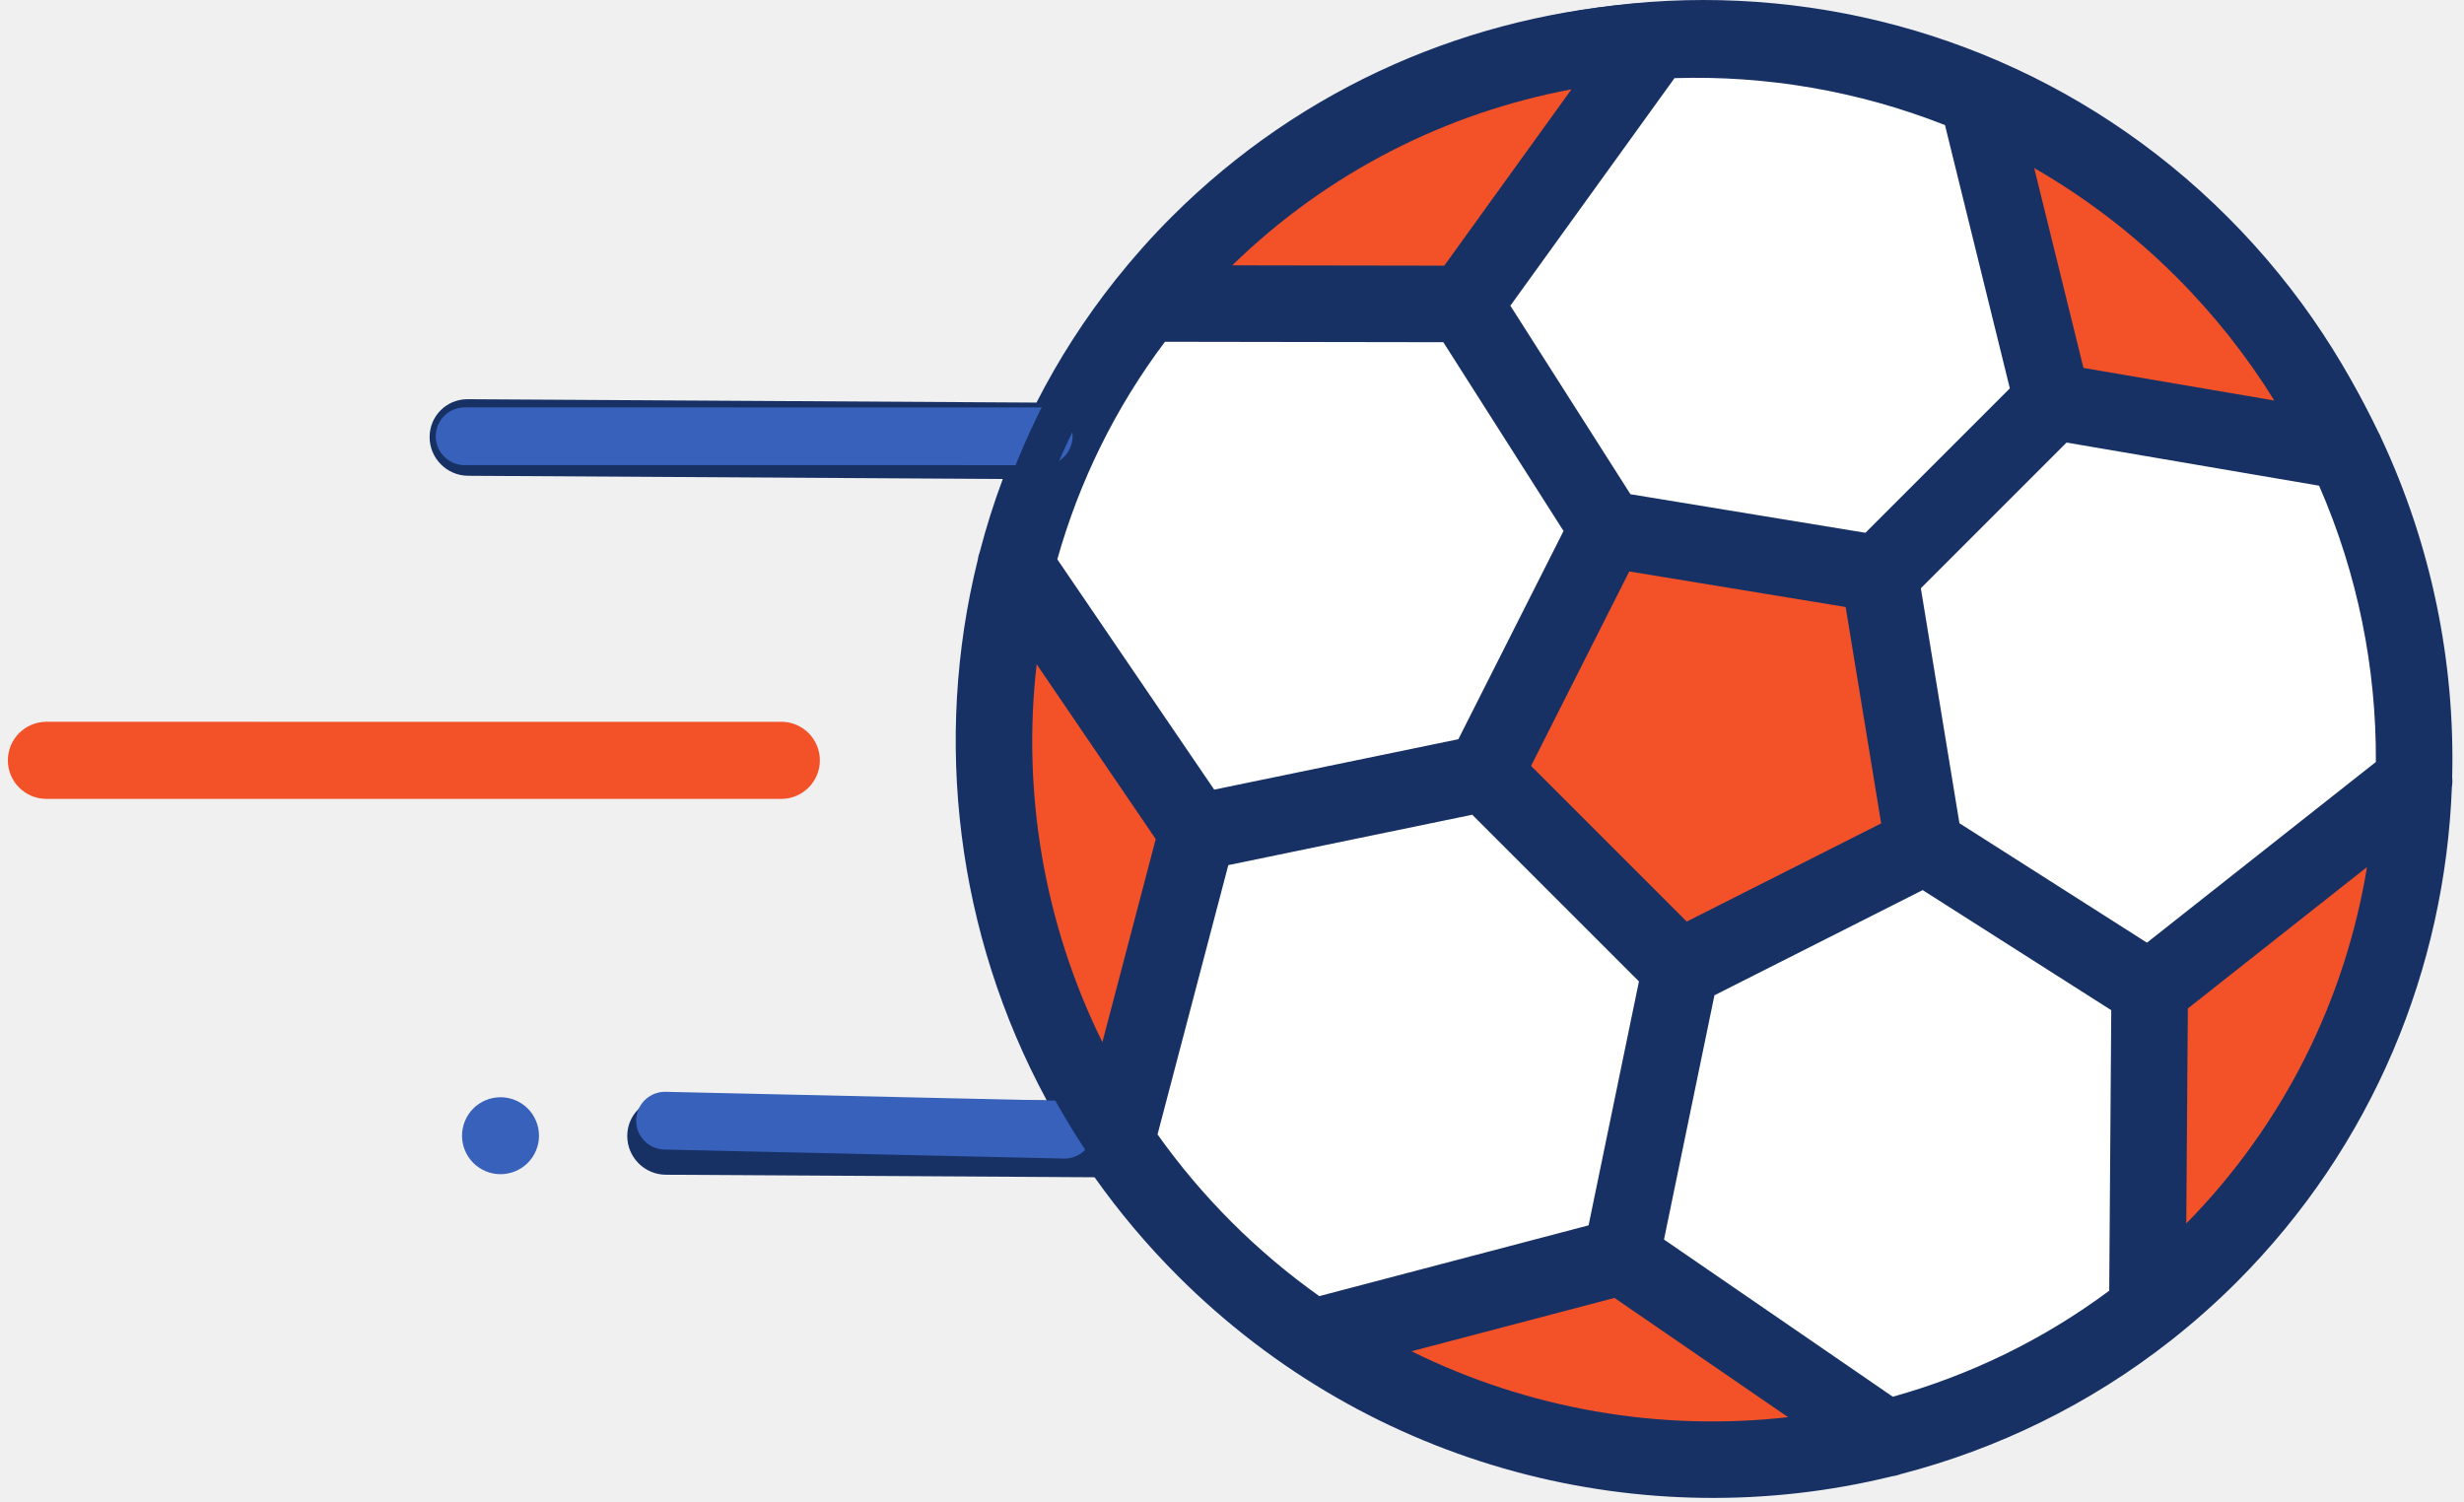
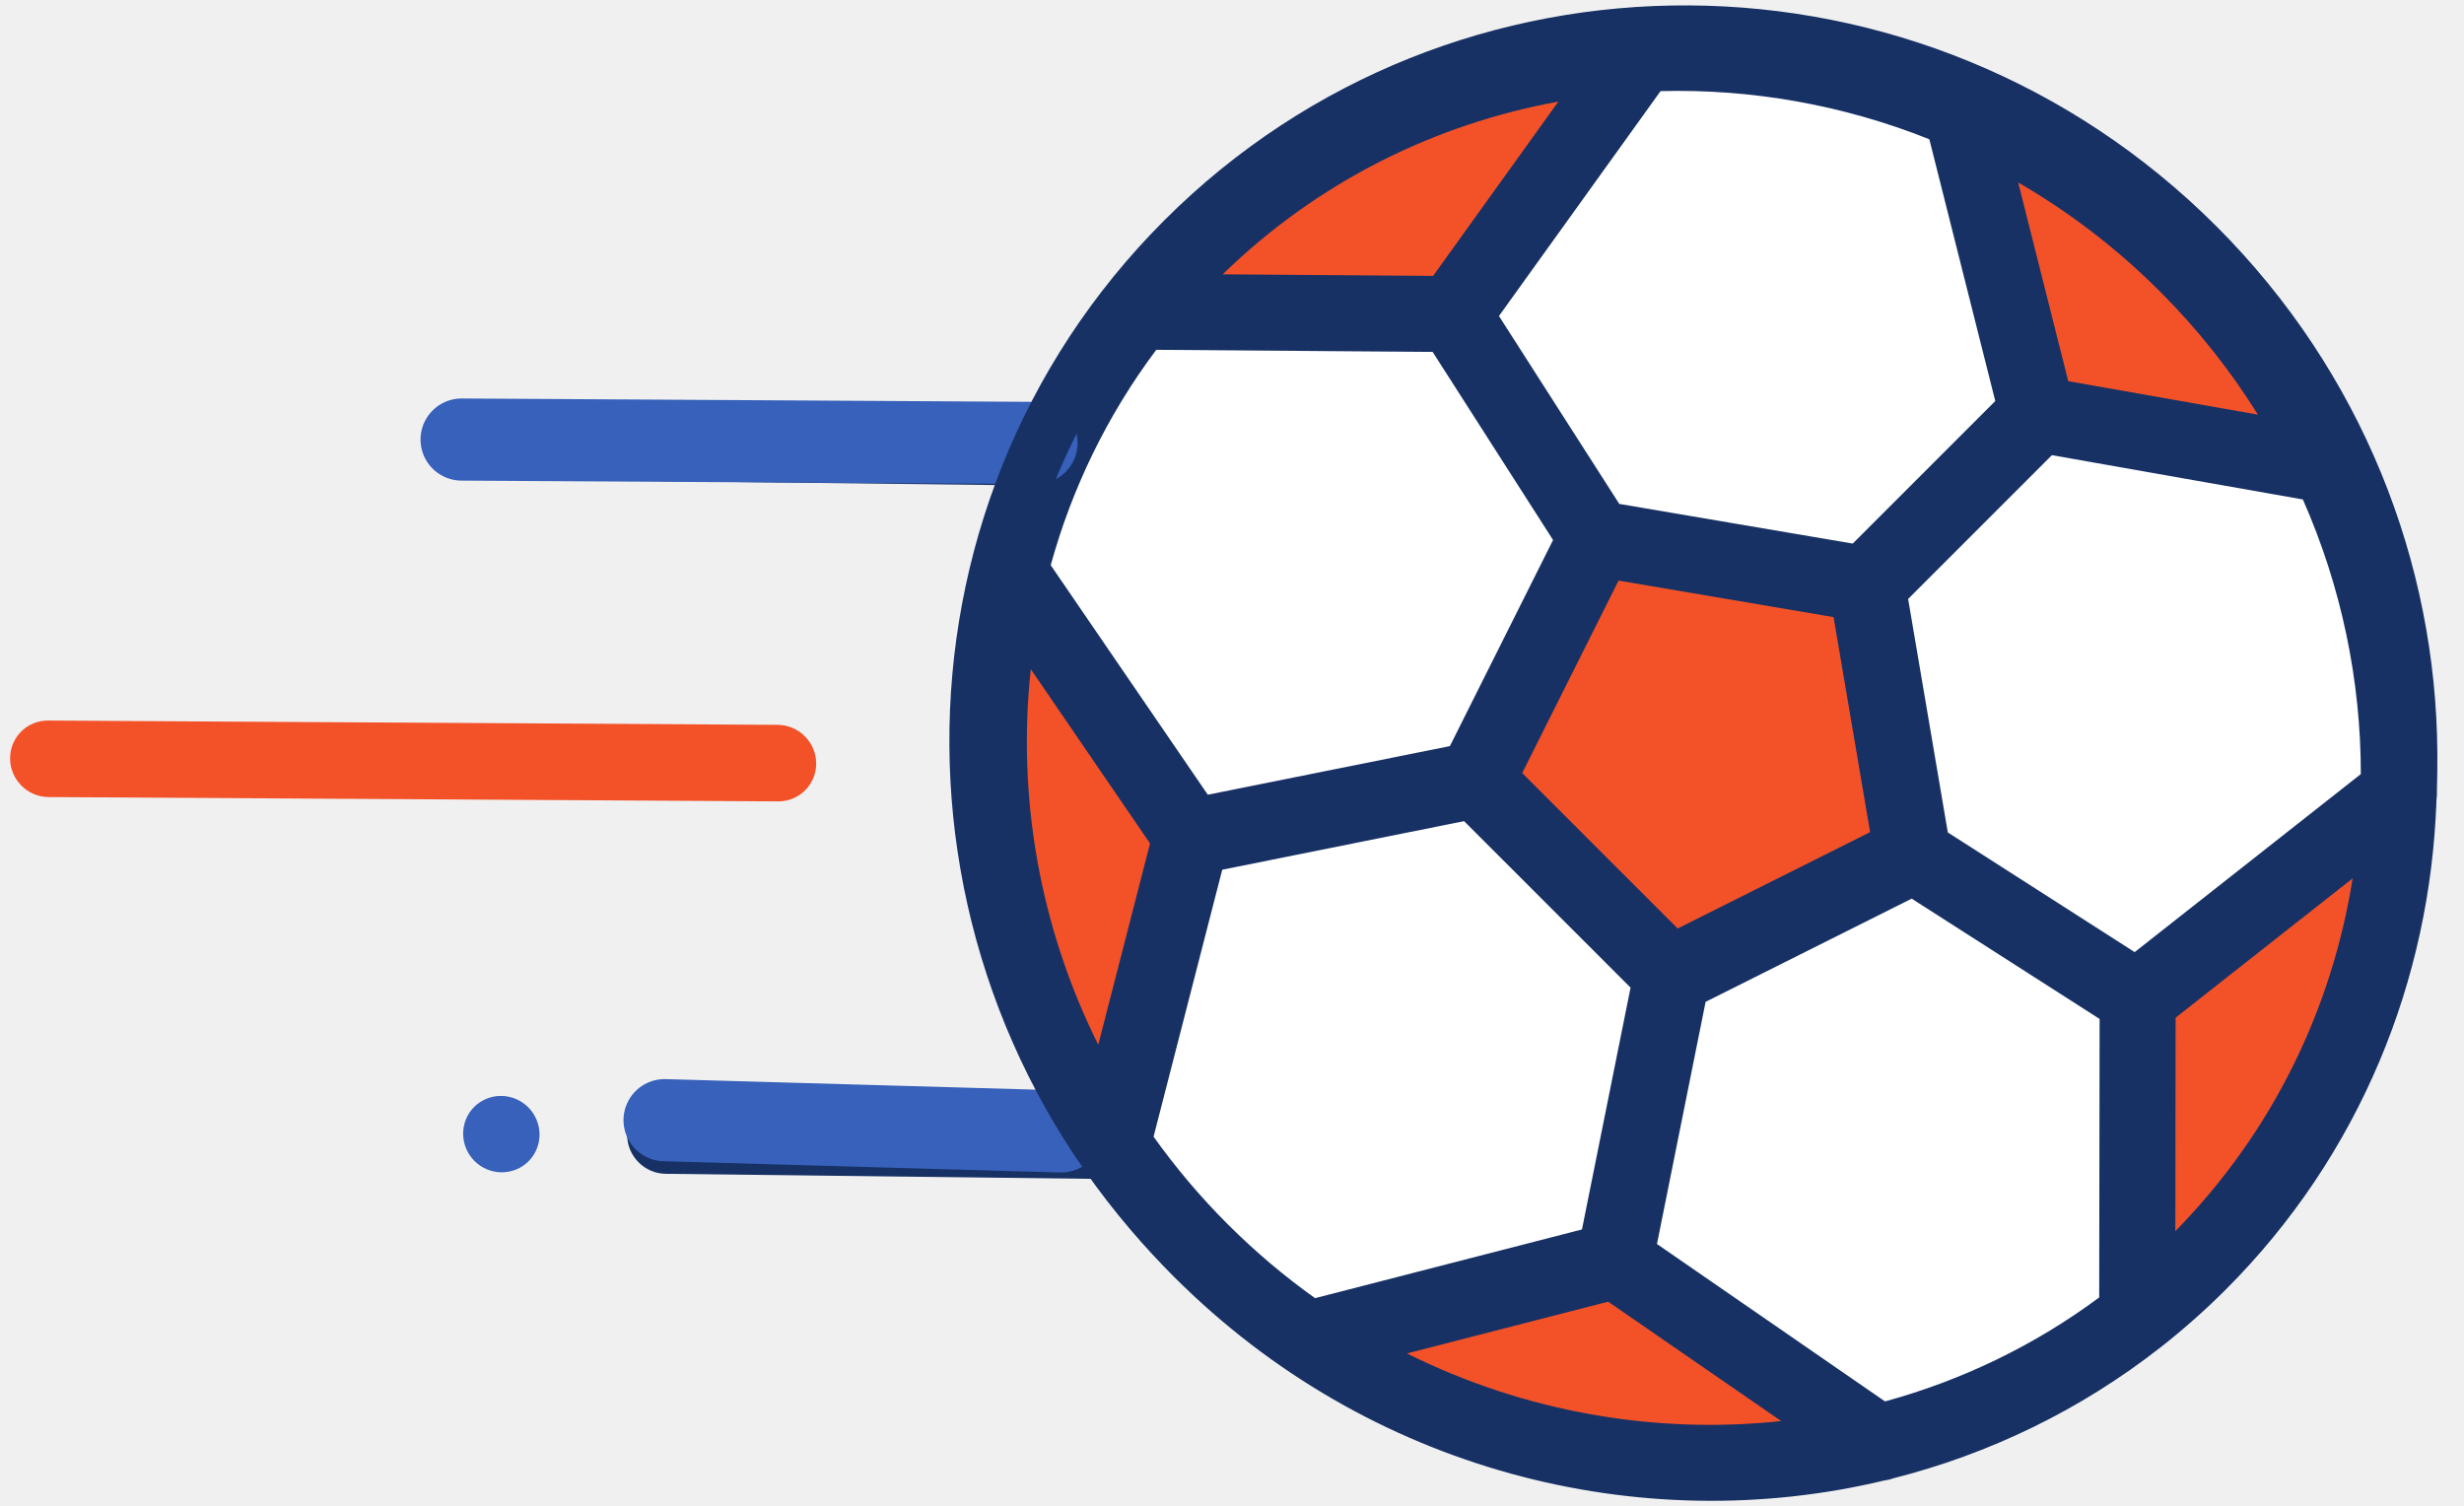
- <svg xmlns="http://www.w3.org/2000/svg" width="128" height="78" viewBox="0 0 128 78">
-   <g fill="none" fill-rule="evenodd" transform="rotate(45 75.735 69.746)">
-     <g fill-rule="nonzero">
-       <path fill="#F35229" d="M74 36.91c0 20.383-16.525 36.908-36.91 36.908C16.708 73.818.183 57.293.183 36.91S16.707 0 37.09 0 74 16.525 74 36.91z" transform="translate(25.667 2.333)" />
-       <path fill="#FFF" d="M23.236 2.689L37.054 11.144 37.054 23.948 25.518 32.33 12.054 29.308 9.372 12.542z" transform="translate(25.667 2.333)" />
-       <path fill="#FFF" d="M.415 41.049L12.054 29.308 25.518 32.33 29.924 45.893 21.604 58.698 5.234 55.555zM49.628 2.184L37.127 11.144 37.127 23.948 48.665 32.33 62.128 29.308 64.162 11.823z" transform="translate(25.667 2.333)" />
-       <path fill="#FFF" d="M73.746 41.238L62.128 29.308 48.665 32.33 44.258 45.893 52.578 58.698 68.906 55.631z" transform="translate(25.667 2.333)" />
-       <path fill="#FFF" d="M44.259 73.12L52.578 58.698 44.258 45.893 29.924 45.893 21.604 58.698 29.924 73.12z" transform="translate(25.667 2.333)" />
+ <svg xmlns="http://www.w3.org/2000/svg" width="90px" height="55px" viewBox="0 0 90 55" version="1.1">
+   <g id="Page-1" stroke="none" stroke-width="1" fill="none" fill-rule="evenodd">
+     <g id="Hey-Digital_Home_Get-My-Free-Proposal_02" transform="translate(-667, -149)">
+       <g id="Group-3" transform="translate(340, 56)">
+         <g id="Group-5" transform="translate(199, 70)">
+           <g id="soccer-(1)" transform="translate(177.9705, 50.79311) rotate(45) translate(-177.9705, -50.79311) translate(142.0749, 15.29311)">
+             <g id="Group" transform="translate(18.0217, 1.618635)" fill-rule="nonzero">
+               <path d="M51.957,25.61 C51.957,39.755 40.355,51.221 26.043,51.221 C11.73,51.221 0.128,39.755 0.128,25.61 C0.128,11.466 11.73,0 26.043,0 C40.355,0 51.957,11.466 51.957,25.61 Z" id="Path" fill="#F35229" />
+               <polygon id="Path" fill="#FFFFFF" points="16.315 1.866 26.017 7.732 26.017 16.617 17.917 22.433 8.464 20.336 6.58 8.702" />
+               <polygon id="Path" fill="#FFFFFF" points="0.291 28.483 8.464 20.336 17.917 22.433 21.011 31.844 15.168 40.729 3.675 38.548" />
+               <polygon id="Path" fill="#FFFFFF" points="34.845 1.516 26.068 7.732 26.068 16.617 34.169 22.433 43.622 20.336 45.05 8.204" />
+               <polygon id="Path" fill="#FFFFFF" points="51.779 28.614 43.622 20.336 34.169 22.433 31.075 31.844 36.917 40.729 48.381 38.601" />
+               <polygon id="Path" fill="#FFFFFF" points="31.076 50.737 36.917 40.729 31.075 31.844 21.011 31.844 15.168 40.729 21.011 50.737" />
+             </g>
+             <path d="M67.99,40.462 C69.835,37.366 71.063,33.879 71.511,30.162 C71.513,30.15 71.514,30.139 71.516,30.127 C71.637,29.103 71.702,28.062 71.702,27.007 C71.702,20.039 68.967,13.683 64.491,8.908 C64.42,8.811 64.336,8.722 64.24,8.645 C61.333,5.625 57.72,3.26 53.659,1.807 C53.586,1.775 53.51,1.748 53.433,1.729 C50.555,0.726 47.457,0.179 44.23,0.179 C40.631,0.179 37.192,0.859 34.039,2.093 C33.954,2.119 33.871,2.152 33.792,2.193 C29.915,3.753 26.482,6.156 23.731,9.167 C23.641,9.244 23.561,9.332 23.494,9.428 C19.3,14.14 16.758,20.289 16.758,27.007 C16.758,28.014 16.818,29.008 16.929,29.987 C16.93,29.999 16.932,30.011 16.933,30.023 C17.138,31.799 17.52,33.522 18.063,35.177 L3.305,49.589 C2.756,50.125 2.756,50.993 3.305,51.529 C3.58,51.797 3.939,51.931 4.299,51.931 C4.658,51.931 5.018,51.797 5.292,51.529 L19.164,37.983 C19.551,38.82 19.98,39.636 20.449,40.425 C20.492,40.52 20.546,40.608 20.609,40.69 C24.092,46.402 29.683,50.749 36.327,52.702 L26.43,62.367 C25.881,62.903 25.881,63.771 26.43,64.307 C26.704,64.575 27.064,64.709 27.424,64.709 C27.783,64.709 28.142,64.575 28.417,64.307 L39.541,53.443 C41.066,53.7 42.632,53.836 44.23,53.836 C54.237,53.836 63.011,48.582 67.814,40.751 C67.884,40.662 67.944,40.566 67.99,40.462 L67.99,40.462 Z M55.834,40.516 L50.836,33.005 L53.493,25.017 L59.81,23.631 L61.454,23.271 L68.636,30.474 C68.2,33.417 67.216,36.19 65.79,38.691 L55.834,40.516 Z M37.626,33.005 L32.629,40.513 L22.643,38.641 C21.212,36.12 20.232,33.322 19.807,30.353 L26.999,23.269 L34.968,25.017 L36.739,30.34 L37.626,33.005 Z M23.781,13.558 L25.048,21.293 L19.573,26.687 C19.638,21.832 21.179,17.318 23.781,13.558 Z M40.19,31.832 L37.708,24.373 L44.204,19.764 L50.701,24.373 L48.219,31.832 L40.19,31.832 Z M68.89,26.795 L63.385,21.275 L64.358,13.105 C67.174,16.981 68.844,21.702 68.89,26.795 Z M61.876,10.2 L60.633,20.639 L57.61,21.301 L52.716,22.374 L45.661,17.369 L45.661,9.941 L53.286,4.604 C56.546,5.866 59.466,7.788 61.876,10.2 Z M49.934,3.574 L44.171,7.608 L37.746,3.769 C39.813,3.218 41.987,2.923 44.23,2.923 C46.193,2.923 48.103,3.149 49.934,3.574 Z M34.336,4.948 L42.8,10.006 L42.8,17.369 L37.823,20.9 L35.745,22.374 L27.785,20.629 L26.15,10.647 C28.436,8.239 31.217,6.288 34.336,4.948 Z M24.816,41.842 L32.396,43.264 L36.257,49.799 C31.696,48.273 27.734,45.476 24.816,41.842 L24.816,41.842 Z M40.06,50.745 L34.939,42.077 L39.931,34.576 L48.53,34.576 L53.521,42.077 L48.402,50.745 C47.045,50.972 45.652,51.091 44.23,51.091 C42.809,51.092 41.416,50.972 40.06,50.745 L40.06,50.745 Z M52.204,49.799 L56.063,43.266 L63.614,41.881 C60.699,45.496 56.749,48.278 52.204,49.799 L52.204,49.799 Z" id="Shape" fill="#183165" fill-rule="nonzero" />
+             <path d="M19.715,49.817 L0.762,68.548 C0.212,69.091 0.212,69.971 0.762,70.514 C1.036,70.785 1.396,70.92 1.756,70.92 C2.116,70.92 2.475,70.785 2.75,70.513 L21.704,51.782 C22.253,51.24 22.253,50.36 21.704,49.817 C21.155,49.275 20.265,49.275 19.715,49.817 L19.715,49.817 Z" id="Path" fill="#F35229" fill-rule="nonzero" />
+             <path d="M4.183,50.612 L19.119,35.851" id="Line-5" stroke="#3761BA" stroke-width="3" stroke-linecap="round" />
+             <path d="M27.004,62.949 L37.537,52.999" id="Line-5-Copy" stroke="#3761BA" stroke-width="3" stroke-linecap="round" />
+             <ellipse id="Oval" stroke="#183165" stroke-width="2" cx="44" cy="26.801" rx="26.33" ry="26.02" />
+             <path d="M23.148,66.137 C22.779,66.137 22.417,66.286 22.156,66.544 C21.895,66.802 21.744,67.159 21.744,67.526 C21.744,67.89 21.894,68.247 22.156,68.505 C22.417,68.765 22.779,68.913 23.148,68.913 C23.518,68.913 23.88,68.765 24.141,68.505 C24.402,68.247 24.553,67.89 24.553,67.526 C24.553,67.159 24.403,66.802 24.141,66.544 C23.88,66.286 23.518,66.137 23.148,66.137 Z" id="Path" fill="#3761BA" fill-rule="nonzero" />
+           </g>
+         </g>
+       </g>
    </g>
-     <path fill="#183165" fill-rule="nonzero" d="M96.834 58.313c2.627-4.462 4.378-9.487 5.015-14.844l.007-.051c.173-1.475.265-2.975.265-4.496 0-10.043-3.895-19.202-10.27-26.083-.102-.14-.221-.27-.357-.38-4.141-4.352-9.287-7.76-15.07-9.855-.104-.046-.212-.085-.323-.113-4.1-1.444-8.51-2.234-13.106-2.234-5.126 0-10.025.981-14.515 2.76-.122.036-.24.084-.352.143-5.522 2.25-10.411 5.712-14.329 10.051-.128.112-.242.238-.338.377-5.973 6.79-9.593 15.652-9.593 25.334 0 1.451.084 2.884.243 4.294l.006.052c.291 2.56.836 5.044 1.609 7.428L4.708 71.466c-.782.773-.782 2.025 0 2.797.39.386.902.58 1.414.58.512 0 1.024-.194 1.415-.58L27.295 54.74c.55 1.207 1.161 2.382 1.83 3.52.06.136.138.263.228.382 4.96 8.23 12.923 14.496 22.385 17.311L37.642 89.881c-.78.773-.78 2.025 0 2.797.391.386.904.58 1.416.58.512 0 1.024-.194 1.415-.58L56.317 77.02c2.17.371 4.402.567 6.678.567 14.252 0 26.748-7.572 33.589-18.857.1-.129.184-.268.25-.417zm-17.313.078l-7.119-10.825 3.785-11.513 8.998-1.996 2.34-.52 10.23 10.38c-.622 4.243-2.023 8.239-4.055 11.843L79.521 58.39zM53.588 47.566l-7.116 10.82-14.223-2.697c-2.037-3.634-3.433-7.666-4.038-11.945l10.242-10.21 11.35 2.52 2.522 7.671 1.263 3.84zM33.87 19.539l1.805 11.148-7.799 7.774c.093-6.997 2.289-13.502 5.994-18.922zm23.37 26.336l-3.535-10.75 9.253-6.642 9.253 6.643-3.535 10.749H57.24zm40.876-7.259l-7.84-7.955 1.386-11.775c4.01 5.587 6.389 12.39 6.454 19.73zM88.126 14.7l-1.77 15.046-4.306.954-6.97 1.546-10.048-7.214V14.327l10.86-7.691c4.644 1.818 8.803 4.588 12.235 8.063zM71.12 5.151l-8.209 5.814-9.15-5.533c2.943-.794 6.04-1.22 9.235-1.22 2.795 0 5.515.326 8.124.94zm-22.216 1.98l12.054 7.289V25.03l-7.088 5.089-2.96 2.125-11.336-2.514-2.33-14.388c3.256-3.469 7.218-6.281 11.66-8.211zm-13.56 53.171l10.797 2.049 5.499 9.418c-6.496-2.199-12.14-6.23-16.295-11.467zm21.712 12.831l-7.293-12.492 7.11-10.811h12.246l7.11 10.81-7.292 12.492c-1.932.327-3.917.5-5.941.5-2.025 0-4.008-.172-5.94-.499zm17.296-1.364l5.496-9.415 10.755-1.996c-4.151 5.21-9.777 9.22-16.25 11.411z" />
-     <path fill="#F35229" fill-rule="nonzero" d="M28.08 71.795L1.084 98.79c-.782.783-.782 2.05 0 2.833.391.39.903.586 1.416.586.512 0 1.025-.196 1.416-.587l26.995-26.994c.782-.783.782-2.05 0-2.833-.782-.781-2.05-.781-2.833 0z" />
-     <path stroke="#3761BA" stroke-linecap="round" stroke-width="3" d="M5.957 72.94L27.23 51.668M38.46 90.72l15.002-14.34" />
-     <circle cx="62.667" cy="38.626" r="37.5" stroke="#183165" stroke-width="2" />
-     <path fill="#3761BA" fill-rule="nonzero" d="M32.969 95.315c-.526 0-1.042.214-1.414.586-.371.372-.586.887-.586 1.415 0 .526.214 1.04.586 1.412.372.374.888.587 1.414.587.526 0 1.042-.213 1.414-.587.372-.372.586-.886.586-1.412 0-.528-.214-1.043-.586-1.415-.372-.372-.888-.586-1.414-.586z" />
  </g>
</svg>
